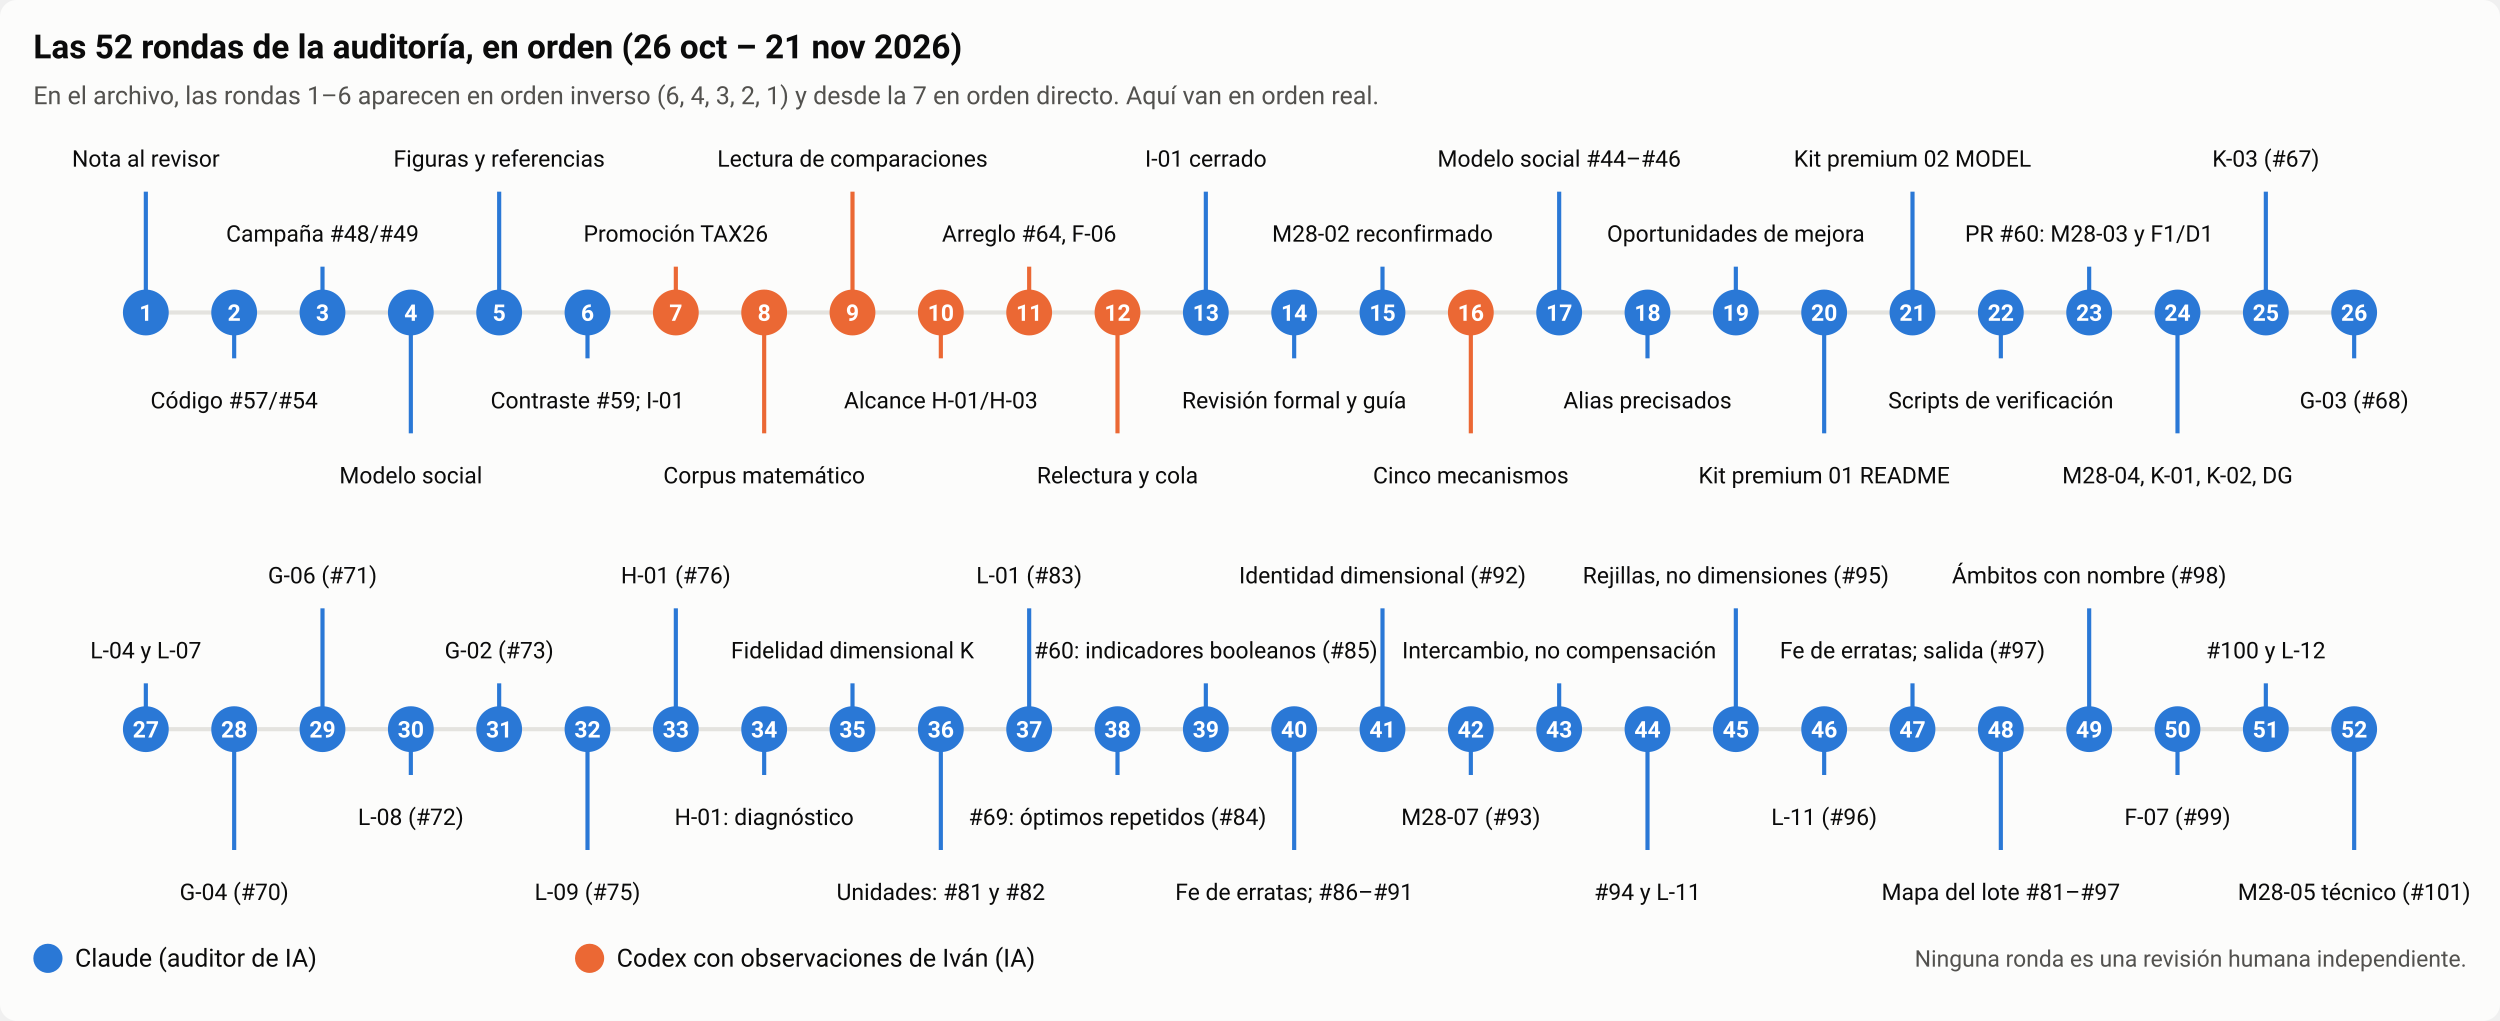
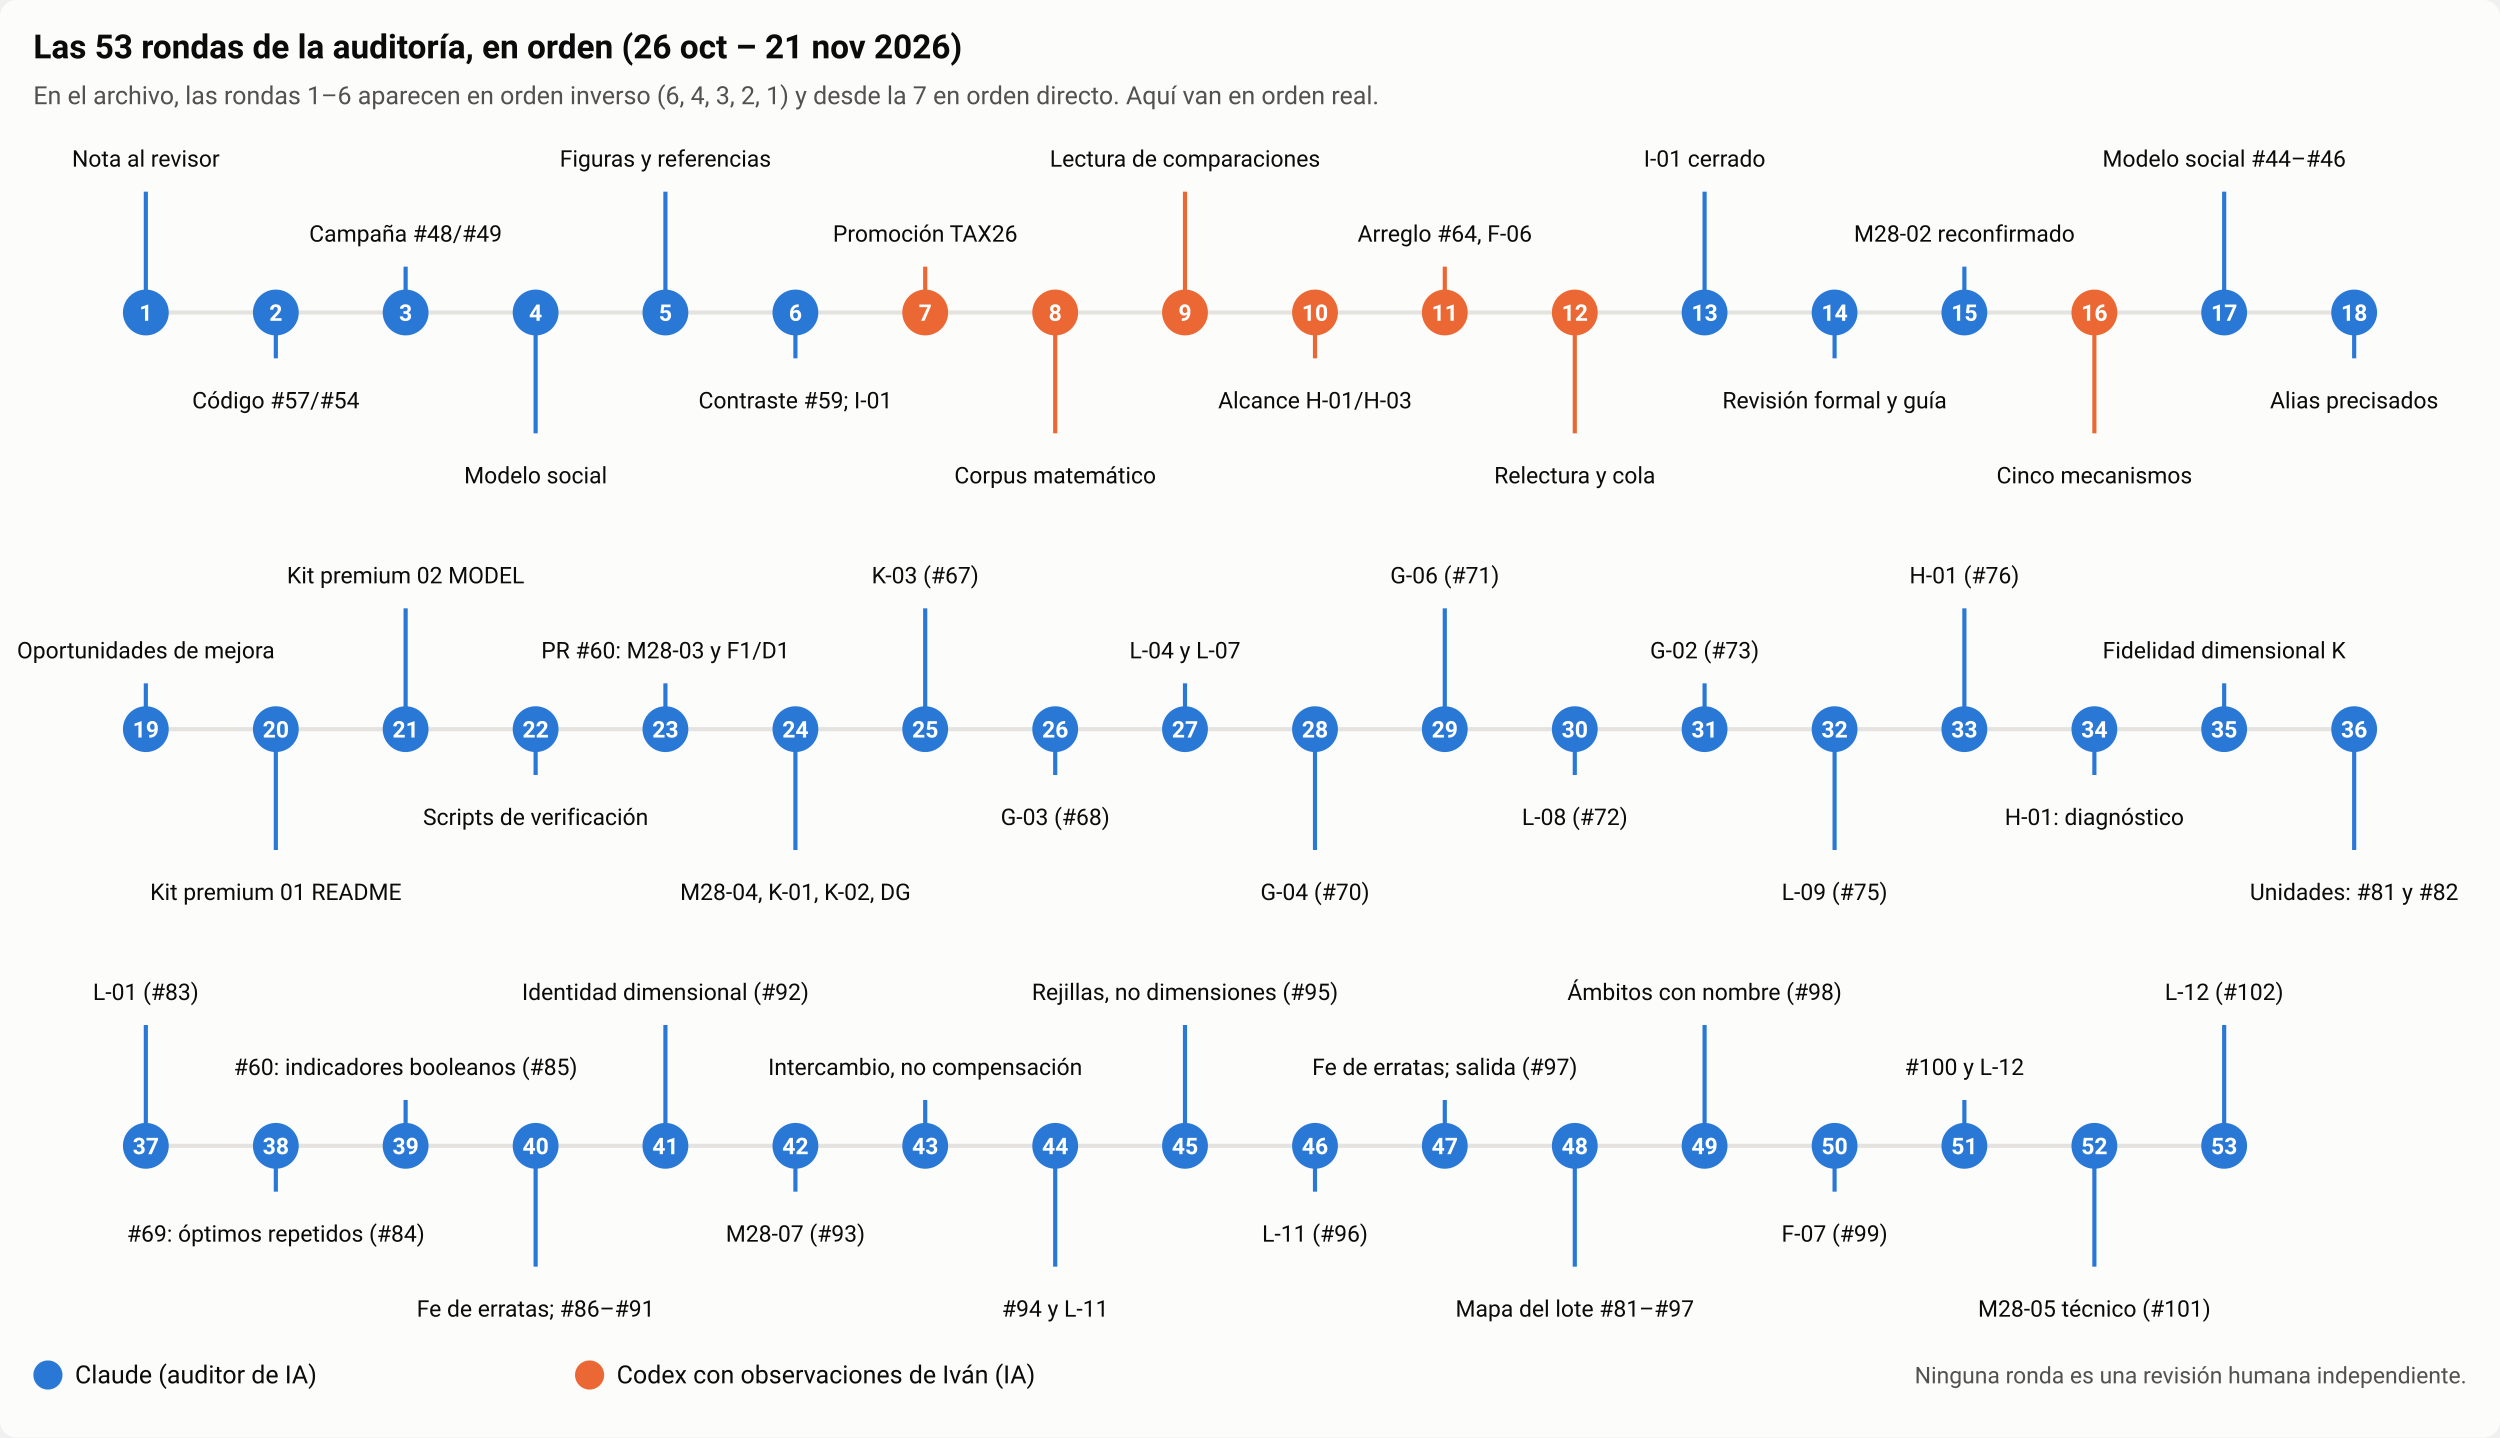
- <svg xmlns="http://www.w3.org/2000/svg" viewBox="0 0 1200 490" width="1200" height="490" role="img" aria-label="Línea de tiempo de las 52 rondas de auditoría y su autor">
+ <svg xmlns="http://www.w3.org/2000/svg" viewBox="0 0 1200 690" width="1200" height="690" role="img" aria-label="Línea de tiempo de las 53 rondas de auditoría y su autor">
  <style>
  .ink{fill:#0b0b0b}.ink2{fill:#52514e}.bg{fill:#fcfcfb}.grid{stroke:#e4e3df}
  .s0{fill:#2a78d6}.s1{fill:#eb6834}.s2{fill:#1baf7a}.s3{fill:#eda100}.s4{fill:#e87ba4}
  .a0{fill:#2a78d6}.a1{fill:#eb6834}.a0s{stroke:#2a78d6}.a1s{stroke:#eb6834}
  text{font-family:system-ui,-apple-system,Segoe UI,Roboto,sans-serif}
  @media (prefers-color-scheme: dark){
    .ink{fill:#f0efec}.ink2{fill:#c3c2b7}.bg{fill:#1a1a19}.grid{stroke:#383835}
    .s0{fill:#3987e5}.s1{fill:#d95926}.s2{fill:#199e70}.s3{fill:#c98500}.s4{fill:#d55181}
    .a0{fill:#3987e5}.a1{fill:#d95926}.a0s{stroke:#3987e5}.a1s{stroke:#d95926}
  }
</style>
-   <rect class="bg" width="1200" height="490" rx="8" />
-   <text class="ink" x="16" y="28" font-size="16" font-weight="600">Las 52 rondas de la auditoría, en orden (26 oct – 21 nov 2026)</text>
+   <rect class="bg" width="1200" height="690" rx="8" />
+   <text class="ink" x="16" y="28" font-size="16" font-weight="600">Las 53 rondas de la auditoría, en orden (26 oct – 21 nov 2026)</text>
  <text class="ink2" x="16" y="50" font-size="12">En el archivo, las rondas 1–6 aparecen en orden inverso (6, 4, 3, 2, 1) y desde la 7 en orden directo. Aquí van en orden real.</text>
  <line class="grid" x1="70" x2="1130.0" y1="150" y2="150" stroke-width="2" />
  <line class="grid" x1="70" x2="1130.0" y1="350" y2="350" stroke-width="2" />
+   <line class="grid" x1="70" x2="1067.6" y1="550" y2="550" stroke-width="2" />
  <line class="a0s" x1="70.0" x2="70.0" y1="150" y2="92" stroke-width="2" />
  <circle class="a0" cx="70.0" cy="150" r="11" />
  <text x="70.0" y="154" font-size="11" font-weight="700" text-anchor="middle" fill="#fff">1</text>
  <text class="ink" x="70.0" y="80" font-size="11" text-anchor="middle">Nota al revisor</text>
-   <line class="a0s" x1="112.4" x2="112.4" y1="150" y2="172" stroke-width="2" />
-   <circle class="a0" cx="112.4" cy="150" r="11" />
-   <text x="112.4" y="154" font-size="11" font-weight="700" text-anchor="middle" fill="#fff">2</text>
-   <text class="ink" x="112.4" y="196" font-size="11" text-anchor="middle">Código #57/#54</text>
-   <line class="a0s" x1="154.8" x2="154.8" y1="150" y2="128" stroke-width="2" />
-   <circle class="a0" cx="154.8" cy="150" r="11" />
-   <text x="154.8" y="154" font-size="11" font-weight="700" text-anchor="middle" fill="#fff">3</text>
-   <text class="ink" x="154.8" y="116" font-size="11" text-anchor="middle">Campaña #48/#49</text>
-   <line class="a0s" x1="197.2" x2="197.2" y1="150" y2="208" stroke-width="2" />
-   <circle class="a0" cx="197.2" cy="150" r="11" />
-   <text x="197.2" y="154" font-size="11" font-weight="700" text-anchor="middle" fill="#fff">4</text>
-   <text class="ink" x="197.2" y="232" font-size="11" text-anchor="middle">Modelo social</text>
-   <line class="a0s" x1="239.6" x2="239.6" y1="150" y2="92" stroke-width="2" />
-   <circle class="a0" cx="239.6" cy="150" r="11" />
-   <text x="239.6" y="154" font-size="11" font-weight="700" text-anchor="middle" fill="#fff">5</text>
-   <text class="ink" x="239.6" y="80" font-size="11" text-anchor="middle">Figuras y referencias</text>
-   <line class="a0s" x1="282.0" x2="282.0" y1="150" y2="172" stroke-width="2" />
-   <circle class="a0" cx="282.0" cy="150" r="11" />
-   <text x="282.0" y="154" font-size="11" font-weight="700" text-anchor="middle" fill="#fff">6</text>
-   <text class="ink" x="282.0" y="196" font-size="11" text-anchor="middle">Contraste #59; I-01</text>
-   <line class="a1s" x1="324.4" x2="324.4" y1="150" y2="128" stroke-width="2" />
-   <circle class="a1" cx="324.4" cy="150" r="11" />
-   <text x="324.4" y="154" font-size="11" font-weight="700" text-anchor="middle" fill="#fff">7</text>
-   <text class="ink" x="324.4" y="116" font-size="11" text-anchor="middle">Promoción TAX26</text>
-   <line class="a1s" x1="366.8" x2="366.8" y1="150" y2="208" stroke-width="2" />
-   <circle class="a1" cx="366.8" cy="150" r="11" />
-   <text x="366.8" y="154" font-size="11" font-weight="700" text-anchor="middle" fill="#fff">8</text>
-   <text class="ink" x="366.8" y="232" font-size="11" text-anchor="middle">Corpus matemático</text>
-   <line class="a1s" x1="409.2" x2="409.2" y1="150" y2="92" stroke-width="2" />
-   <circle class="a1" cx="409.2" cy="150" r="11" />
-   <text x="409.2" y="154" font-size="11" font-weight="700" text-anchor="middle" fill="#fff">9</text>
-   <text class="ink" x="409.2" y="80" font-size="11" text-anchor="middle">Lectura de comparaciones</text>
-   <line class="a1s" x1="451.6" x2="451.6" y1="150" y2="172" stroke-width="2" />
-   <circle class="a1" cx="451.6" cy="150" r="11" />
-   <text x="451.6" y="154" font-size="11" font-weight="700" text-anchor="middle" fill="#fff">10</text>
-   <text class="ink" x="451.6" y="196" font-size="11" text-anchor="middle">Alcance H-01/H-03</text>
-   <line class="a1s" x1="494.0" x2="494.0" y1="150" y2="128" stroke-width="2" />
-   <circle class="a1" cx="494.0" cy="150" r="11" />
-   <text x="494.0" y="154" font-size="11" font-weight="700" text-anchor="middle" fill="#fff">11</text>
-   <text class="ink" x="494.0" y="116" font-size="11" text-anchor="middle">Arreglo #64, F-06</text>
-   <line class="a1s" x1="536.4" x2="536.4" y1="150" y2="208" stroke-width="2" />
-   <circle class="a1" cx="536.4" cy="150" r="11" />
-   <text x="536.4" y="154" font-size="11" font-weight="700" text-anchor="middle" fill="#fff">12</text>
-   <text class="ink" x="536.4" y="232" font-size="11" text-anchor="middle">Relectura y cola</text>
-   <line class="a0s" x1="578.8" x2="578.8" y1="150" y2="92" stroke-width="2" />
-   <circle class="a0" cx="578.8" cy="150" r="11" />
-   <text x="578.8" y="154" font-size="11" font-weight="700" text-anchor="middle" fill="#fff">13</text>
-   <text class="ink" x="578.8" y="80" font-size="11" text-anchor="middle">I-01 cerrado</text>
-   <line class="a0s" x1="621.2" x2="621.2" y1="150" y2="172" stroke-width="2" />
-   <circle class="a0" cx="621.2" cy="150" r="11" />
-   <text x="621.2" y="154" font-size="11" font-weight="700" text-anchor="middle" fill="#fff">14</text>
-   <text class="ink" x="621.2" y="196" font-size="11" text-anchor="middle">Revisión formal y guía</text>
-   <line class="a0s" x1="663.6" x2="663.6" y1="150" y2="128" stroke-width="2" />
-   <circle class="a0" cx="663.6" cy="150" r="11" />
-   <text x="663.6" y="154" font-size="11" font-weight="700" text-anchor="middle" fill="#fff">15</text>
-   <text class="ink" x="663.6" y="116" font-size="11" text-anchor="middle">M28-02 reconfirmado</text>
-   <line class="a1s" x1="706.0" x2="706.0" y1="150" y2="208" stroke-width="2" />
-   <circle class="a1" cx="706.0" cy="150" r="11" />
-   <text x="706.0" y="154" font-size="11" font-weight="700" text-anchor="middle" fill="#fff">16</text>
-   <text class="ink" x="706.0" y="232" font-size="11" text-anchor="middle">Cinco mecanismos</text>
-   <line class="a0s" x1="748.4" x2="748.4" y1="150" y2="92" stroke-width="2" />
-   <circle class="a0" cx="748.4" cy="150" r="11" />
-   <text x="748.4" y="154" font-size="11" font-weight="700" text-anchor="middle" fill="#fff">17</text>
-   <text class="ink" x="748.4" y="80" font-size="11" text-anchor="middle">Modelo social #44–#46</text>
-   <line class="a0s" x1="790.8" x2="790.8" y1="150" y2="172" stroke-width="2" />
-   <circle class="a0" cx="790.8" cy="150" r="11" />
-   <text x="790.8" y="154" font-size="11" font-weight="700" text-anchor="middle" fill="#fff">18</text>
-   <text class="ink" x="790.8" y="196" font-size="11" text-anchor="middle">Alias precisados</text>
-   <line class="a0s" x1="833.2" x2="833.2" y1="150" y2="128" stroke-width="2" />
-   <circle class="a0" cx="833.2" cy="150" r="11" />
-   <text x="833.2" y="154" font-size="11" font-weight="700" text-anchor="middle" fill="#fff">19</text>
-   <text class="ink" x="833.2" y="116" font-size="11" text-anchor="middle">Oportunidades de mejora</text>
-   <line class="a0s" x1="875.6" x2="875.6" y1="150" y2="208" stroke-width="2" />
-   <circle class="a0" cx="875.6" cy="150" r="11" />
-   <text x="875.6" y="154" font-size="11" font-weight="700" text-anchor="middle" fill="#fff">20</text>
-   <text class="ink" x="875.6" y="232" font-size="11" text-anchor="middle">Kit premium 01 README</text>
-   <line class="a0s" x1="918.0" x2="918.0" y1="150" y2="92" stroke-width="2" />
-   <circle class="a0" cx="918.0" cy="150" r="11" />
-   <text x="918.0" y="154" font-size="11" font-weight="700" text-anchor="middle" fill="#fff">21</text>
-   <text class="ink" x="918.0" y="80" font-size="11" text-anchor="middle">Kit premium 02 MODEL</text>
-   <line class="a0s" x1="960.4" x2="960.4" y1="150" y2="172" stroke-width="2" />
-   <circle class="a0" cx="960.4" cy="150" r="11" />
-   <text x="960.4" y="154" font-size="11" font-weight="700" text-anchor="middle" fill="#fff">22</text>
-   <text class="ink" x="960.4" y="196" font-size="11" text-anchor="middle">Scripts de verificación</text>
-   <line class="a0s" x1="1002.8" x2="1002.8" y1="150" y2="128" stroke-width="2" />
-   <circle class="a0" cx="1002.8" cy="150" r="11" />
-   <text x="1002.8" y="154" font-size="11" font-weight="700" text-anchor="middle" fill="#fff">23</text>
-   <text class="ink" x="1002.8" y="116" font-size="11" text-anchor="middle">PR #60: M28-03 y F1/D1</text>
-   <line class="a0s" x1="1045.2" x2="1045.2" y1="150" y2="208" stroke-width="2" />
-   <circle class="a0" cx="1045.2" cy="150" r="11" />
-   <text x="1045.2" y="154" font-size="11" font-weight="700" text-anchor="middle" fill="#fff">24</text>
-   <text class="ink" x="1045.2" y="232" font-size="11" text-anchor="middle">M28-04, K-01, K-02, DG</text>
-   <line class="a0s" x1="1087.6" x2="1087.6" y1="150" y2="92" stroke-width="2" />
-   <circle class="a0" cx="1087.6" cy="150" r="11" />
-   <text x="1087.6" y="154" font-size="11" font-weight="700" text-anchor="middle" fill="#fff">25</text>
-   <text class="ink" x="1087.6" y="80" font-size="11" text-anchor="middle">K-03 (#67)</text>
+   <line class="a0s" x1="132.4" x2="132.4" y1="150" y2="172" stroke-width="2" />
+   <circle class="a0" cx="132.4" cy="150" r="11" />
+   <text x="132.4" y="154" font-size="11" font-weight="700" text-anchor="middle" fill="#fff">2</text>
+   <text class="ink" x="132.4" y="196" font-size="11" text-anchor="middle">Código #57/#54</text>
+   <line class="a0s" x1="194.7" x2="194.7" y1="150" y2="128" stroke-width="2" />
+   <circle class="a0" cx="194.7" cy="150" r="11" />
+   <text x="194.7" y="154" font-size="11" font-weight="700" text-anchor="middle" fill="#fff">3</text>
+   <text class="ink" x="194.7" y="116" font-size="11" text-anchor="middle">Campaña #48/#49</text>
+   <line class="a0s" x1="257.1" x2="257.1" y1="150" y2="208" stroke-width="2" />
+   <circle class="a0" cx="257.1" cy="150" r="11" />
+   <text x="257.1" y="154" font-size="11" font-weight="700" text-anchor="middle" fill="#fff">4</text>
+   <text class="ink" x="257.1" y="232" font-size="11" text-anchor="middle">Modelo social</text>
+   <line class="a0s" x1="319.4" x2="319.4" y1="150" y2="92" stroke-width="2" />
+   <circle class="a0" cx="319.4" cy="150" r="11" />
+   <text x="319.4" y="154" font-size="11" font-weight="700" text-anchor="middle" fill="#fff">5</text>
+   <text class="ink" x="319.4" y="80" font-size="11" text-anchor="middle">Figuras y referencias</text>
+   <line class="a0s" x1="381.8" x2="381.8" y1="150" y2="172" stroke-width="2" />
+   <circle class="a0" cx="381.8" cy="150" r="11" />
+   <text x="381.8" y="154" font-size="11" font-weight="700" text-anchor="middle" fill="#fff">6</text>
+   <text class="ink" x="381.8" y="196" font-size="11" text-anchor="middle">Contraste #59; I-01</text>
+   <line class="a1s" x1="444.1" x2="444.1" y1="150" y2="128" stroke-width="2" />
+   <circle class="a1" cx="444.1" cy="150" r="11" />
+   <text x="444.1" y="154" font-size="11" font-weight="700" text-anchor="middle" fill="#fff">7</text>
+   <text class="ink" x="444.1" y="116" font-size="11" text-anchor="middle">Promoción TAX26</text>
+   <line class="a1s" x1="506.5" x2="506.5" y1="150" y2="208" stroke-width="2" />
+   <circle class="a1" cx="506.5" cy="150" r="11" />
+   <text x="506.5" y="154" font-size="11" font-weight="700" text-anchor="middle" fill="#fff">8</text>
+   <text class="ink" x="506.5" y="232" font-size="11" text-anchor="middle">Corpus matemático</text>
+   <line class="a1s" x1="568.8" x2="568.8" y1="150" y2="92" stroke-width="2" />
+   <circle class="a1" cx="568.8" cy="150" r="11" />
+   <text x="568.8" y="154" font-size="11" font-weight="700" text-anchor="middle" fill="#fff">9</text>
+   <text class="ink" x="568.8" y="80" font-size="11" text-anchor="middle">Lectura de comparaciones</text>
+   <line class="a1s" x1="631.2" x2="631.2" y1="150" y2="172" stroke-width="2" />
+   <circle class="a1" cx="631.2" cy="150" r="11" />
+   <text x="631.2" y="154" font-size="11" font-weight="700" text-anchor="middle" fill="#fff">10</text>
+   <text class="ink" x="631.2" y="196" font-size="11" text-anchor="middle">Alcance H-01/H-03</text>
+   <line class="a1s" x1="693.5" x2="693.5" y1="150" y2="128" stroke-width="2" />
+   <circle class="a1" cx="693.5" cy="150" r="11" />
+   <text x="693.5" y="154" font-size="11" font-weight="700" text-anchor="middle" fill="#fff">11</text>
+   <text class="ink" x="693.5" y="116" font-size="11" text-anchor="middle">Arreglo #64, F-06</text>
+   <line class="a1s" x1="755.9" x2="755.9" y1="150" y2="208" stroke-width="2" />
+   <circle class="a1" cx="755.9" cy="150" r="11" />
+   <text x="755.9" y="154" font-size="11" font-weight="700" text-anchor="middle" fill="#fff">12</text>
+   <text class="ink" x="755.9" y="232" font-size="11" text-anchor="middle">Relectura y cola</text>
+   <line class="a0s" x1="818.2" x2="818.2" y1="150" y2="92" stroke-width="2" />
+   <circle class="a0" cx="818.2" cy="150" r="11" />
+   <text x="818.2" y="154" font-size="11" font-weight="700" text-anchor="middle" fill="#fff">13</text>
+   <text class="ink" x="818.2" y="80" font-size="11" text-anchor="middle">I-01 cerrado</text>
+   <line class="a0s" x1="880.6" x2="880.6" y1="150" y2="172" stroke-width="2" />
+   <circle class="a0" cx="880.6" cy="150" r="11" />
+   <text x="880.6" y="154" font-size="11" font-weight="700" text-anchor="middle" fill="#fff">14</text>
+   <text class="ink" x="880.6" y="196" font-size="11" text-anchor="middle">Revisión formal y guía</text>
+   <line class="a0s" x1="942.9" x2="942.9" y1="150" y2="128" stroke-width="2" />
+   <circle class="a0" cx="942.9" cy="150" r="11" />
+   <text x="942.9" y="154" font-size="11" font-weight="700" text-anchor="middle" fill="#fff">15</text>
+   <text class="ink" x="942.9" y="116" font-size="11" text-anchor="middle">M28-02 reconfirmado</text>
+   <line class="a1s" x1="1005.3" x2="1005.3" y1="150" y2="208" stroke-width="2" />
+   <circle class="a1" cx="1005.3" cy="150" r="11" />
+   <text x="1005.3" y="154" font-size="11" font-weight="700" text-anchor="middle" fill="#fff">16</text>
+   <text class="ink" x="1005.3" y="232" font-size="11" text-anchor="middle">Cinco mecanismos</text>
+   <line class="a0s" x1="1067.6" x2="1067.6" y1="150" y2="92" stroke-width="2" />
+   <circle class="a0" cx="1067.6" cy="150" r="11" />
+   <text x="1067.6" y="154" font-size="11" font-weight="700" text-anchor="middle" fill="#fff">17</text>
+   <text class="ink" x="1067.6" y="80" font-size="11" text-anchor="middle">Modelo social #44–#46</text>
  <line class="a0s" x1="1130.0" x2="1130.0" y1="150" y2="172" stroke-width="2" />
  <circle class="a0" cx="1130.0" cy="150" r="11" />
-   <text x="1130.0" y="154" font-size="11" font-weight="700" text-anchor="middle" fill="#fff">26</text>
-   <text class="ink" x="1130.0" y="196" font-size="11" text-anchor="middle">G-03 (#68)</text>
+   <text x="1130.0" y="154" font-size="11" font-weight="700" text-anchor="middle" fill="#fff">18</text>
+   <text class="ink" x="1130.0" y="196" font-size="11" text-anchor="middle">Alias precisados</text>
  <line class="a0s" x1="70.0" x2="70.0" y1="350" y2="328" stroke-width="2" />
  <circle class="a0" cx="70.0" cy="350" r="11" />
-   <text x="70.0" y="354" font-size="11" font-weight="700" text-anchor="middle" fill="#fff">27</text>
-   <text class="ink" x="70.0" y="316" font-size="11" text-anchor="middle">L-04 y L-07</text>
-   <line class="a0s" x1="112.4" x2="112.4" y1="350" y2="408" stroke-width="2" />
-   <circle class="a0" cx="112.4" cy="350" r="11" />
-   <text x="112.4" y="354" font-size="11" font-weight="700" text-anchor="middle" fill="#fff">28</text>
-   <text class="ink" x="112.4" y="432" font-size="11" text-anchor="middle">G-04 (#70)</text>
-   <line class="a0s" x1="154.8" x2="154.8" y1="350" y2="292" stroke-width="2" />
-   <circle class="a0" cx="154.8" cy="350" r="11" />
-   <text x="154.8" y="354" font-size="11" font-weight="700" text-anchor="middle" fill="#fff">29</text>
-   <text class="ink" x="154.8" y="280" font-size="11" text-anchor="middle">G-06 (#71)</text>
-   <line class="a0s" x1="197.2" x2="197.2" y1="350" y2="372" stroke-width="2" />
-   <circle class="a0" cx="197.2" cy="350" r="11" />
-   <text x="197.2" y="354" font-size="11" font-weight="700" text-anchor="middle" fill="#fff">30</text>
-   <text class="ink" x="197.2" y="396" font-size="11" text-anchor="middle">L-08 (#72)</text>
-   <line class="a0s" x1="239.6" x2="239.6" y1="350" y2="328" stroke-width="2" />
-   <circle class="a0" cx="239.6" cy="350" r="11" />
-   <text x="239.6" y="354" font-size="11" font-weight="700" text-anchor="middle" fill="#fff">31</text>
-   <text class="ink" x="239.6" y="316" font-size="11" text-anchor="middle">G-02 (#73)</text>
-   <line class="a0s" x1="282.0" x2="282.0" y1="350" y2="408" stroke-width="2" />
-   <circle class="a0" cx="282.0" cy="350" r="11" />
-   <text x="282.0" y="354" font-size="11" font-weight="700" text-anchor="middle" fill="#fff">32</text>
-   <text class="ink" x="282.0" y="432" font-size="11" text-anchor="middle">L-09 (#75)</text>
-   <line class="a0s" x1="324.4" x2="324.4" y1="350" y2="292" stroke-width="2" />
-   <circle class="a0" cx="324.4" cy="350" r="11" />
-   <text x="324.4" y="354" font-size="11" font-weight="700" text-anchor="middle" fill="#fff">33</text>
-   <text class="ink" x="324.4" y="280" font-size="11" text-anchor="middle">H-01 (#76)</text>
-   <line class="a0s" x1="366.8" x2="366.8" y1="350" y2="372" stroke-width="2" />
-   <circle class="a0" cx="366.8" cy="350" r="11" />
-   <text x="366.8" y="354" font-size="11" font-weight="700" text-anchor="middle" fill="#fff">34</text>
-   <text class="ink" x="366.8" y="396" font-size="11" text-anchor="middle">H-01: diagnóstico</text>
-   <line class="a0s" x1="409.2" x2="409.2" y1="350" y2="328" stroke-width="2" />
-   <circle class="a0" cx="409.2" cy="350" r="11" />
-   <text x="409.2" y="354" font-size="11" font-weight="700" text-anchor="middle" fill="#fff">35</text>
-   <text class="ink" x="409.2" y="316" font-size="11" text-anchor="middle">Fidelidad dimensional K</text>
-   <line class="a0s" x1="451.6" x2="451.6" y1="350" y2="408" stroke-width="2" />
-   <circle class="a0" cx="451.6" cy="350" r="11" />
-   <text x="451.6" y="354" font-size="11" font-weight="700" text-anchor="middle" fill="#fff">36</text>
-   <text class="ink" x="451.6" y="432" font-size="11" text-anchor="middle">Unidades: #81 y #82</text>
-   <line class="a0s" x1="494.0" x2="494.0" y1="350" y2="292" stroke-width="2" />
-   <circle class="a0" cx="494.0" cy="350" r="11" />
-   <text x="494.0" y="354" font-size="11" font-weight="700" text-anchor="middle" fill="#fff">37</text>
-   <text class="ink" x="494.0" y="280" font-size="11" text-anchor="middle">L-01 (#83)</text>
-   <line class="a0s" x1="536.4" x2="536.4" y1="350" y2="372" stroke-width="2" />
-   <circle class="a0" cx="536.4" cy="350" r="11" />
-   <text x="536.4" y="354" font-size="11" font-weight="700" text-anchor="middle" fill="#fff">38</text>
-   <text class="ink" x="536.4" y="396" font-size="11" text-anchor="middle">#69: óptimos repetidos (#84)</text>
-   <line class="a0s" x1="578.8" x2="578.8" y1="350" y2="328" stroke-width="2" />
-   <circle class="a0" cx="578.8" cy="350" r="11" />
-   <text x="578.8" y="354" font-size="11" font-weight="700" text-anchor="middle" fill="#fff">39</text>
-   <text class="ink" x="578.8" y="316" font-size="11" text-anchor="middle">#60: indicadores booleanos (#85)</text>
-   <line class="a0s" x1="621.2" x2="621.2" y1="350" y2="408" stroke-width="2" />
-   <circle class="a0" cx="621.2" cy="350" r="11" />
-   <text x="621.2" y="354" font-size="11" font-weight="700" text-anchor="middle" fill="#fff">40</text>
-   <text class="ink" x="621.2" y="432" font-size="11" text-anchor="middle">Fe de erratas; #86–#91</text>
-   <line class="a0s" x1="663.6" x2="663.6" y1="350" y2="292" stroke-width="2" />
-   <circle class="a0" cx="663.6" cy="350" r="11" />
-   <text x="663.6" y="354" font-size="11" font-weight="700" text-anchor="middle" fill="#fff">41</text>
-   <text class="ink" x="663.6" y="280" font-size="11" text-anchor="middle">Identidad dimensional (#92)</text>
-   <line class="a0s" x1="706.0" x2="706.0" y1="350" y2="372" stroke-width="2" />
-   <circle class="a0" cx="706.0" cy="350" r="11" />
-   <text x="706.0" y="354" font-size="11" font-weight="700" text-anchor="middle" fill="#fff">42</text>
-   <text class="ink" x="706.0" y="396" font-size="11" text-anchor="middle">M28-07 (#93)</text>
-   <line class="a0s" x1="748.4" x2="748.4" y1="350" y2="328" stroke-width="2" />
-   <circle class="a0" cx="748.4" cy="350" r="11" />
-   <text x="748.4" y="354" font-size="11" font-weight="700" text-anchor="middle" fill="#fff">43</text>
-   <text class="ink" x="748.4" y="316" font-size="11" text-anchor="middle">Intercambio, no compensación</text>
-   <line class="a0s" x1="790.8" x2="790.8" y1="350" y2="408" stroke-width="2" />
-   <circle class="a0" cx="790.8" cy="350" r="11" />
-   <text x="790.8" y="354" font-size="11" font-weight="700" text-anchor="middle" fill="#fff">44</text>
-   <text class="ink" x="790.8" y="432" font-size="11" text-anchor="middle">#94 y L-11</text>
-   <line class="a0s" x1="833.2" x2="833.2" y1="350" y2="292" stroke-width="2" />
-   <circle class="a0" cx="833.2" cy="350" r="11" />
-   <text x="833.2" y="354" font-size="11" font-weight="700" text-anchor="middle" fill="#fff">45</text>
-   <text class="ink" x="833.2" y="280" font-size="11" text-anchor="middle">Rejillas, no dimensiones (#95)</text>
-   <line class="a0s" x1="875.6" x2="875.6" y1="350" y2="372" stroke-width="2" />
-   <circle class="a0" cx="875.6" cy="350" r="11" />
-   <text x="875.6" y="354" font-size="11" font-weight="700" text-anchor="middle" fill="#fff">46</text>
-   <text class="ink" x="875.6" y="396" font-size="11" text-anchor="middle">L-11 (#96)</text>
-   <line class="a0s" x1="918.0" x2="918.0" y1="350" y2="328" stroke-width="2" />
-   <circle class="a0" cx="918.0" cy="350" r="11" />
-   <text x="918.0" y="354" font-size="11" font-weight="700" text-anchor="middle" fill="#fff">47</text>
-   <text class="ink" x="918.0" y="316" font-size="11" text-anchor="middle">Fe de erratas; salida (#97)</text>
-   <line class="a0s" x1="960.4" x2="960.4" y1="350" y2="408" stroke-width="2" />
-   <circle class="a0" cx="960.4" cy="350" r="11" />
-   <text x="960.4" y="354" font-size="11" font-weight="700" text-anchor="middle" fill="#fff">48</text>
-   <text class="ink" x="960.4" y="432" font-size="11" text-anchor="middle">Mapa del lote #81–#97</text>
-   <line class="a0s" x1="1002.8" x2="1002.8" y1="350" y2="292" stroke-width="2" />
-   <circle class="a0" cx="1002.8" cy="350" r="11" />
-   <text x="1002.8" y="354" font-size="11" font-weight="700" text-anchor="middle" fill="#fff">49</text>
-   <text class="ink" x="1002.8" y="280" font-size="11" text-anchor="middle">Ámbitos con nombre (#98)</text>
-   <line class="a0s" x1="1045.2" x2="1045.2" y1="350" y2="372" stroke-width="2" />
-   <circle class="a0" cx="1045.2" cy="350" r="11" />
-   <text x="1045.2" y="354" font-size="11" font-weight="700" text-anchor="middle" fill="#fff">50</text>
-   <text class="ink" x="1045.2" y="396" font-size="11" text-anchor="middle">F-07 (#99)</text>
-   <line class="a0s" x1="1087.6" x2="1087.6" y1="350" y2="328" stroke-width="2" />
-   <circle class="a0" cx="1087.6" cy="350" r="11" />
-   <text x="1087.6" y="354" font-size="11" font-weight="700" text-anchor="middle" fill="#fff">51</text>
-   <text class="ink" x="1087.6" y="316" font-size="11" text-anchor="middle">#100 y L-12</text>
+   <text x="70.0" y="354" font-size="11" font-weight="700" text-anchor="middle" fill="#fff">19</text>
+   <text class="ink" x="70.0" y="316" font-size="11" text-anchor="middle">Oportunidades de mejora</text>
+   <line class="a0s" x1="132.4" x2="132.4" y1="350" y2="408" stroke-width="2" />
+   <circle class="a0" cx="132.4" cy="350" r="11" />
+   <text x="132.4" y="354" font-size="11" font-weight="700" text-anchor="middle" fill="#fff">20</text>
+   <text class="ink" x="132.4" y="432" font-size="11" text-anchor="middle">Kit premium 01 README</text>
+   <line class="a0s" x1="194.7" x2="194.7" y1="350" y2="292" stroke-width="2" />
+   <circle class="a0" cx="194.7" cy="350" r="11" />
+   <text x="194.7" y="354" font-size="11" font-weight="700" text-anchor="middle" fill="#fff">21</text>
+   <text class="ink" x="194.7" y="280" font-size="11" text-anchor="middle">Kit premium 02 MODEL</text>
+   <line class="a0s" x1="257.1" x2="257.1" y1="350" y2="372" stroke-width="2" />
+   <circle class="a0" cx="257.1" cy="350" r="11" />
+   <text x="257.1" y="354" font-size="11" font-weight="700" text-anchor="middle" fill="#fff">22</text>
+   <text class="ink" x="257.1" y="396" font-size="11" text-anchor="middle">Scripts de verificación</text>
+   <line class="a0s" x1="319.4" x2="319.4" y1="350" y2="328" stroke-width="2" />
+   <circle class="a0" cx="319.4" cy="350" r="11" />
+   <text x="319.4" y="354" font-size="11" font-weight="700" text-anchor="middle" fill="#fff">23</text>
+   <text class="ink" x="319.4" y="316" font-size="11" text-anchor="middle">PR #60: M28-03 y F1/D1</text>
+   <line class="a0s" x1="381.8" x2="381.8" y1="350" y2="408" stroke-width="2" />
+   <circle class="a0" cx="381.8" cy="350" r="11" />
+   <text x="381.8" y="354" font-size="11" font-weight="700" text-anchor="middle" fill="#fff">24</text>
+   <text class="ink" x="381.8" y="432" font-size="11" text-anchor="middle">M28-04, K-01, K-02, DG</text>
+   <line class="a0s" x1="444.1" x2="444.1" y1="350" y2="292" stroke-width="2" />
+   <circle class="a0" cx="444.1" cy="350" r="11" />
+   <text x="444.1" y="354" font-size="11" font-weight="700" text-anchor="middle" fill="#fff">25</text>
+   <text class="ink" x="444.1" y="280" font-size="11" text-anchor="middle">K-03 (#67)</text>
+   <line class="a0s" x1="506.5" x2="506.5" y1="350" y2="372" stroke-width="2" />
+   <circle class="a0" cx="506.5" cy="350" r="11" />
+   <text x="506.5" y="354" font-size="11" font-weight="700" text-anchor="middle" fill="#fff">26</text>
+   <text class="ink" x="506.5" y="396" font-size="11" text-anchor="middle">G-03 (#68)</text>
+   <line class="a0s" x1="568.8" x2="568.8" y1="350" y2="328" stroke-width="2" />
+   <circle class="a0" cx="568.8" cy="350" r="11" />
+   <text x="568.8" y="354" font-size="11" font-weight="700" text-anchor="middle" fill="#fff">27</text>
+   <text class="ink" x="568.8" y="316" font-size="11" text-anchor="middle">L-04 y L-07</text>
+   <line class="a0s" x1="631.2" x2="631.2" y1="350" y2="408" stroke-width="2" />
+   <circle class="a0" cx="631.2" cy="350" r="11" />
+   <text x="631.2" y="354" font-size="11" font-weight="700" text-anchor="middle" fill="#fff">28</text>
+   <text class="ink" x="631.2" y="432" font-size="11" text-anchor="middle">G-04 (#70)</text>
+   <line class="a0s" x1="693.5" x2="693.5" y1="350" y2="292" stroke-width="2" />
+   <circle class="a0" cx="693.5" cy="350" r="11" />
+   <text x="693.5" y="354" font-size="11" font-weight="700" text-anchor="middle" fill="#fff">29</text>
+   <text class="ink" x="693.5" y="280" font-size="11" text-anchor="middle">G-06 (#71)</text>
+   <line class="a0s" x1="755.9" x2="755.9" y1="350" y2="372" stroke-width="2" />
+   <circle class="a0" cx="755.9" cy="350" r="11" />
+   <text x="755.9" y="354" font-size="11" font-weight="700" text-anchor="middle" fill="#fff">30</text>
+   <text class="ink" x="755.9" y="396" font-size="11" text-anchor="middle">L-08 (#72)</text>
+   <line class="a0s" x1="818.2" x2="818.2" y1="350" y2="328" stroke-width="2" />
+   <circle class="a0" cx="818.2" cy="350" r="11" />
+   <text x="818.2" y="354" font-size="11" font-weight="700" text-anchor="middle" fill="#fff">31</text>
+   <text class="ink" x="818.2" y="316" font-size="11" text-anchor="middle">G-02 (#73)</text>
+   <line class="a0s" x1="880.6" x2="880.6" y1="350" y2="408" stroke-width="2" />
+   <circle class="a0" cx="880.6" cy="350" r="11" />
+   <text x="880.6" y="354" font-size="11" font-weight="700" text-anchor="middle" fill="#fff">32</text>
+   <text class="ink" x="880.6" y="432" font-size="11" text-anchor="middle">L-09 (#75)</text>
+   <line class="a0s" x1="942.9" x2="942.9" y1="350" y2="292" stroke-width="2" />
+   <circle class="a0" cx="942.9" cy="350" r="11" />
+   <text x="942.9" y="354" font-size="11" font-weight="700" text-anchor="middle" fill="#fff">33</text>
+   <text class="ink" x="942.9" y="280" font-size="11" text-anchor="middle">H-01 (#76)</text>
+   <line class="a0s" x1="1005.3" x2="1005.3" y1="350" y2="372" stroke-width="2" />
+   <circle class="a0" cx="1005.3" cy="350" r="11" />
+   <text x="1005.3" y="354" font-size="11" font-weight="700" text-anchor="middle" fill="#fff">34</text>
+   <text class="ink" x="1005.3" y="396" font-size="11" text-anchor="middle">H-01: diagnóstico</text>
+   <line class="a0s" x1="1067.6" x2="1067.6" y1="350" y2="328" stroke-width="2" />
+   <circle class="a0" cx="1067.6" cy="350" r="11" />
+   <text x="1067.6" y="354" font-size="11" font-weight="700" text-anchor="middle" fill="#fff">35</text>
+   <text class="ink" x="1067.6" y="316" font-size="11" text-anchor="middle">Fidelidad dimensional K</text>
  <line class="a0s" x1="1130.0" x2="1130.0" y1="350" y2="408" stroke-width="2" />
  <circle class="a0" cx="1130.0" cy="350" r="11" />
-   <text x="1130.0" y="354" font-size="11" font-weight="700" text-anchor="middle" fill="#fff">52</text>
-   <text class="ink" x="1130.0" y="432" font-size="11" text-anchor="middle">M28-05 técnico (#101)</text>
-   <circle class="a0" cx="23" cy="460" r="7" />
-   <text class="ink" x="36" y="464" font-size="12">Claude (auditor de IA)</text>
-   <circle class="a1" cx="283" cy="460" r="7" />
-   <text class="ink" x="296" y="464" font-size="12">Codex con observaciones de Iván (IA)</text>
-   <text class="ink2" x="1184" y="464" font-size="11" text-anchor="end">Ninguna ronda es una revisión humana independiente.</text>
+   <text x="1130.0" y="354" font-size="11" font-weight="700" text-anchor="middle" fill="#fff">36</text>
+   <text class="ink" x="1130.0" y="432" font-size="11" text-anchor="middle">Unidades: #81 y #82</text>
+   <line class="a0s" x1="70.0" x2="70.0" y1="550" y2="492" stroke-width="2" />
+   <circle class="a0" cx="70.0" cy="550" r="11" />
+   <text x="70.0" y="554" font-size="11" font-weight="700" text-anchor="middle" fill="#fff">37</text>
+   <text class="ink" x="70.0" y="480" font-size="11" text-anchor="middle">L-01 (#83)</text>
+   <line class="a0s" x1="132.4" x2="132.4" y1="550" y2="572" stroke-width="2" />
+   <circle class="a0" cx="132.4" cy="550" r="11" />
+   <text x="132.4" y="554" font-size="11" font-weight="700" text-anchor="middle" fill="#fff">38</text>
+   <text class="ink" x="132.4" y="596" font-size="11" text-anchor="middle">#69: óptimos repetidos (#84)</text>
+   <line class="a0s" x1="194.7" x2="194.7" y1="550" y2="528" stroke-width="2" />
+   <circle class="a0" cx="194.7" cy="550" r="11" />
+   <text x="194.7" y="554" font-size="11" font-weight="700" text-anchor="middle" fill="#fff">39</text>
+   <text class="ink" x="194.7" y="516" font-size="11" text-anchor="middle">#60: indicadores booleanos (#85)</text>
+   <line class="a0s" x1="257.1" x2="257.1" y1="550" y2="608" stroke-width="2" />
+   <circle class="a0" cx="257.1" cy="550" r="11" />
+   <text x="257.1" y="554" font-size="11" font-weight="700" text-anchor="middle" fill="#fff">40</text>
+   <text class="ink" x="257.1" y="632" font-size="11" text-anchor="middle">Fe de erratas; #86–#91</text>
+   <line class="a0s" x1="319.4" x2="319.4" y1="550" y2="492" stroke-width="2" />
+   <circle class="a0" cx="319.4" cy="550" r="11" />
+   <text x="319.4" y="554" font-size="11" font-weight="700" text-anchor="middle" fill="#fff">41</text>
+   <text class="ink" x="319.4" y="480" font-size="11" text-anchor="middle">Identidad dimensional (#92)</text>
+   <line class="a0s" x1="381.8" x2="381.8" y1="550" y2="572" stroke-width="2" />
+   <circle class="a0" cx="381.8" cy="550" r="11" />
+   <text x="381.8" y="554" font-size="11" font-weight="700" text-anchor="middle" fill="#fff">42</text>
+   <text class="ink" x="381.8" y="596" font-size="11" text-anchor="middle">M28-07 (#93)</text>
+   <line class="a0s" x1="444.1" x2="444.1" y1="550" y2="528" stroke-width="2" />
+   <circle class="a0" cx="444.1" cy="550" r="11" />
+   <text x="444.1" y="554" font-size="11" font-weight="700" text-anchor="middle" fill="#fff">43</text>
+   <text class="ink" x="444.1" y="516" font-size="11" text-anchor="middle">Intercambio, no compensación</text>
+   <line class="a0s" x1="506.5" x2="506.5" y1="550" y2="608" stroke-width="2" />
+   <circle class="a0" cx="506.5" cy="550" r="11" />
+   <text x="506.5" y="554" font-size="11" font-weight="700" text-anchor="middle" fill="#fff">44</text>
+   <text class="ink" x="506.5" y="632" font-size="11" text-anchor="middle">#94 y L-11</text>
+   <line class="a0s" x1="568.8" x2="568.8" y1="550" y2="492" stroke-width="2" />
+   <circle class="a0" cx="568.8" cy="550" r="11" />
+   <text x="568.8" y="554" font-size="11" font-weight="700" text-anchor="middle" fill="#fff">45</text>
+   <text class="ink" x="568.8" y="480" font-size="11" text-anchor="middle">Rejillas, no dimensiones (#95)</text>
+   <line class="a0s" x1="631.2" x2="631.2" y1="550" y2="572" stroke-width="2" />
+   <circle class="a0" cx="631.2" cy="550" r="11" />
+   <text x="631.2" y="554" font-size="11" font-weight="700" text-anchor="middle" fill="#fff">46</text>
+   <text class="ink" x="631.2" y="596" font-size="11" text-anchor="middle">L-11 (#96)</text>
+   <line class="a0s" x1="693.5" x2="693.5" y1="550" y2="528" stroke-width="2" />
+   <circle class="a0" cx="693.5" cy="550" r="11" />
+   <text x="693.5" y="554" font-size="11" font-weight="700" text-anchor="middle" fill="#fff">47</text>
+   <text class="ink" x="693.5" y="516" font-size="11" text-anchor="middle">Fe de erratas; salida (#97)</text>
+   <line class="a0s" x1="755.9" x2="755.9" y1="550" y2="608" stroke-width="2" />
+   <circle class="a0" cx="755.9" cy="550" r="11" />
+   <text x="755.9" y="554" font-size="11" font-weight="700" text-anchor="middle" fill="#fff">48</text>
+   <text class="ink" x="755.9" y="632" font-size="11" text-anchor="middle">Mapa del lote #81–#97</text>
+   <line class="a0s" x1="818.2" x2="818.2" y1="550" y2="492" stroke-width="2" />
+   <circle class="a0" cx="818.2" cy="550" r="11" />
+   <text x="818.2" y="554" font-size="11" font-weight="700" text-anchor="middle" fill="#fff">49</text>
+   <text class="ink" x="818.2" y="480" font-size="11" text-anchor="middle">Ámbitos con nombre (#98)</text>
+   <line class="a0s" x1="880.6" x2="880.6" y1="550" y2="572" stroke-width="2" />
+   <circle class="a0" cx="880.6" cy="550" r="11" />
+   <text x="880.6" y="554" font-size="11" font-weight="700" text-anchor="middle" fill="#fff">50</text>
+   <text class="ink" x="880.6" y="596" font-size="11" text-anchor="middle">F-07 (#99)</text>
+   <line class="a0s" x1="942.9" x2="942.9" y1="550" y2="528" stroke-width="2" />
+   <circle class="a0" cx="942.9" cy="550" r="11" />
+   <text x="942.9" y="554" font-size="11" font-weight="700" text-anchor="middle" fill="#fff">51</text>
+   <text class="ink" x="942.9" y="516" font-size="11" text-anchor="middle">#100 y L-12</text>
+   <line class="a0s" x1="1005.3" x2="1005.3" y1="550" y2="608" stroke-width="2" />
+   <circle class="a0" cx="1005.3" cy="550" r="11" />
+   <text x="1005.3" y="554" font-size="11" font-weight="700" text-anchor="middle" fill="#fff">52</text>
+   <text class="ink" x="1005.3" y="632" font-size="11" text-anchor="middle">M28-05 técnico (#101)</text>
+   <line class="a0s" x1="1067.6" x2="1067.6" y1="550" y2="492" stroke-width="2" />
+   <circle class="a0" cx="1067.6" cy="550" r="11" />
+   <text x="1067.6" y="554" font-size="11" font-weight="700" text-anchor="middle" fill="#fff">53</text>
+   <text class="ink" x="1067.6" y="480" font-size="11" text-anchor="middle">L-12 (#102)</text>
+   <circle class="a0" cx="23" cy="660" r="7" />
+   <text class="ink" x="36" y="664" font-size="12">Claude (auditor de IA)</text>
+   <circle class="a1" cx="283" cy="660" r="7" />
+   <text class="ink" x="296" y="664" font-size="12">Codex con observaciones de Iván (IA)</text>
+   <text class="ink2" x="1184" y="664" font-size="11" text-anchor="end">Ninguna ronda es una revisión humana independiente.</text>
</svg>
